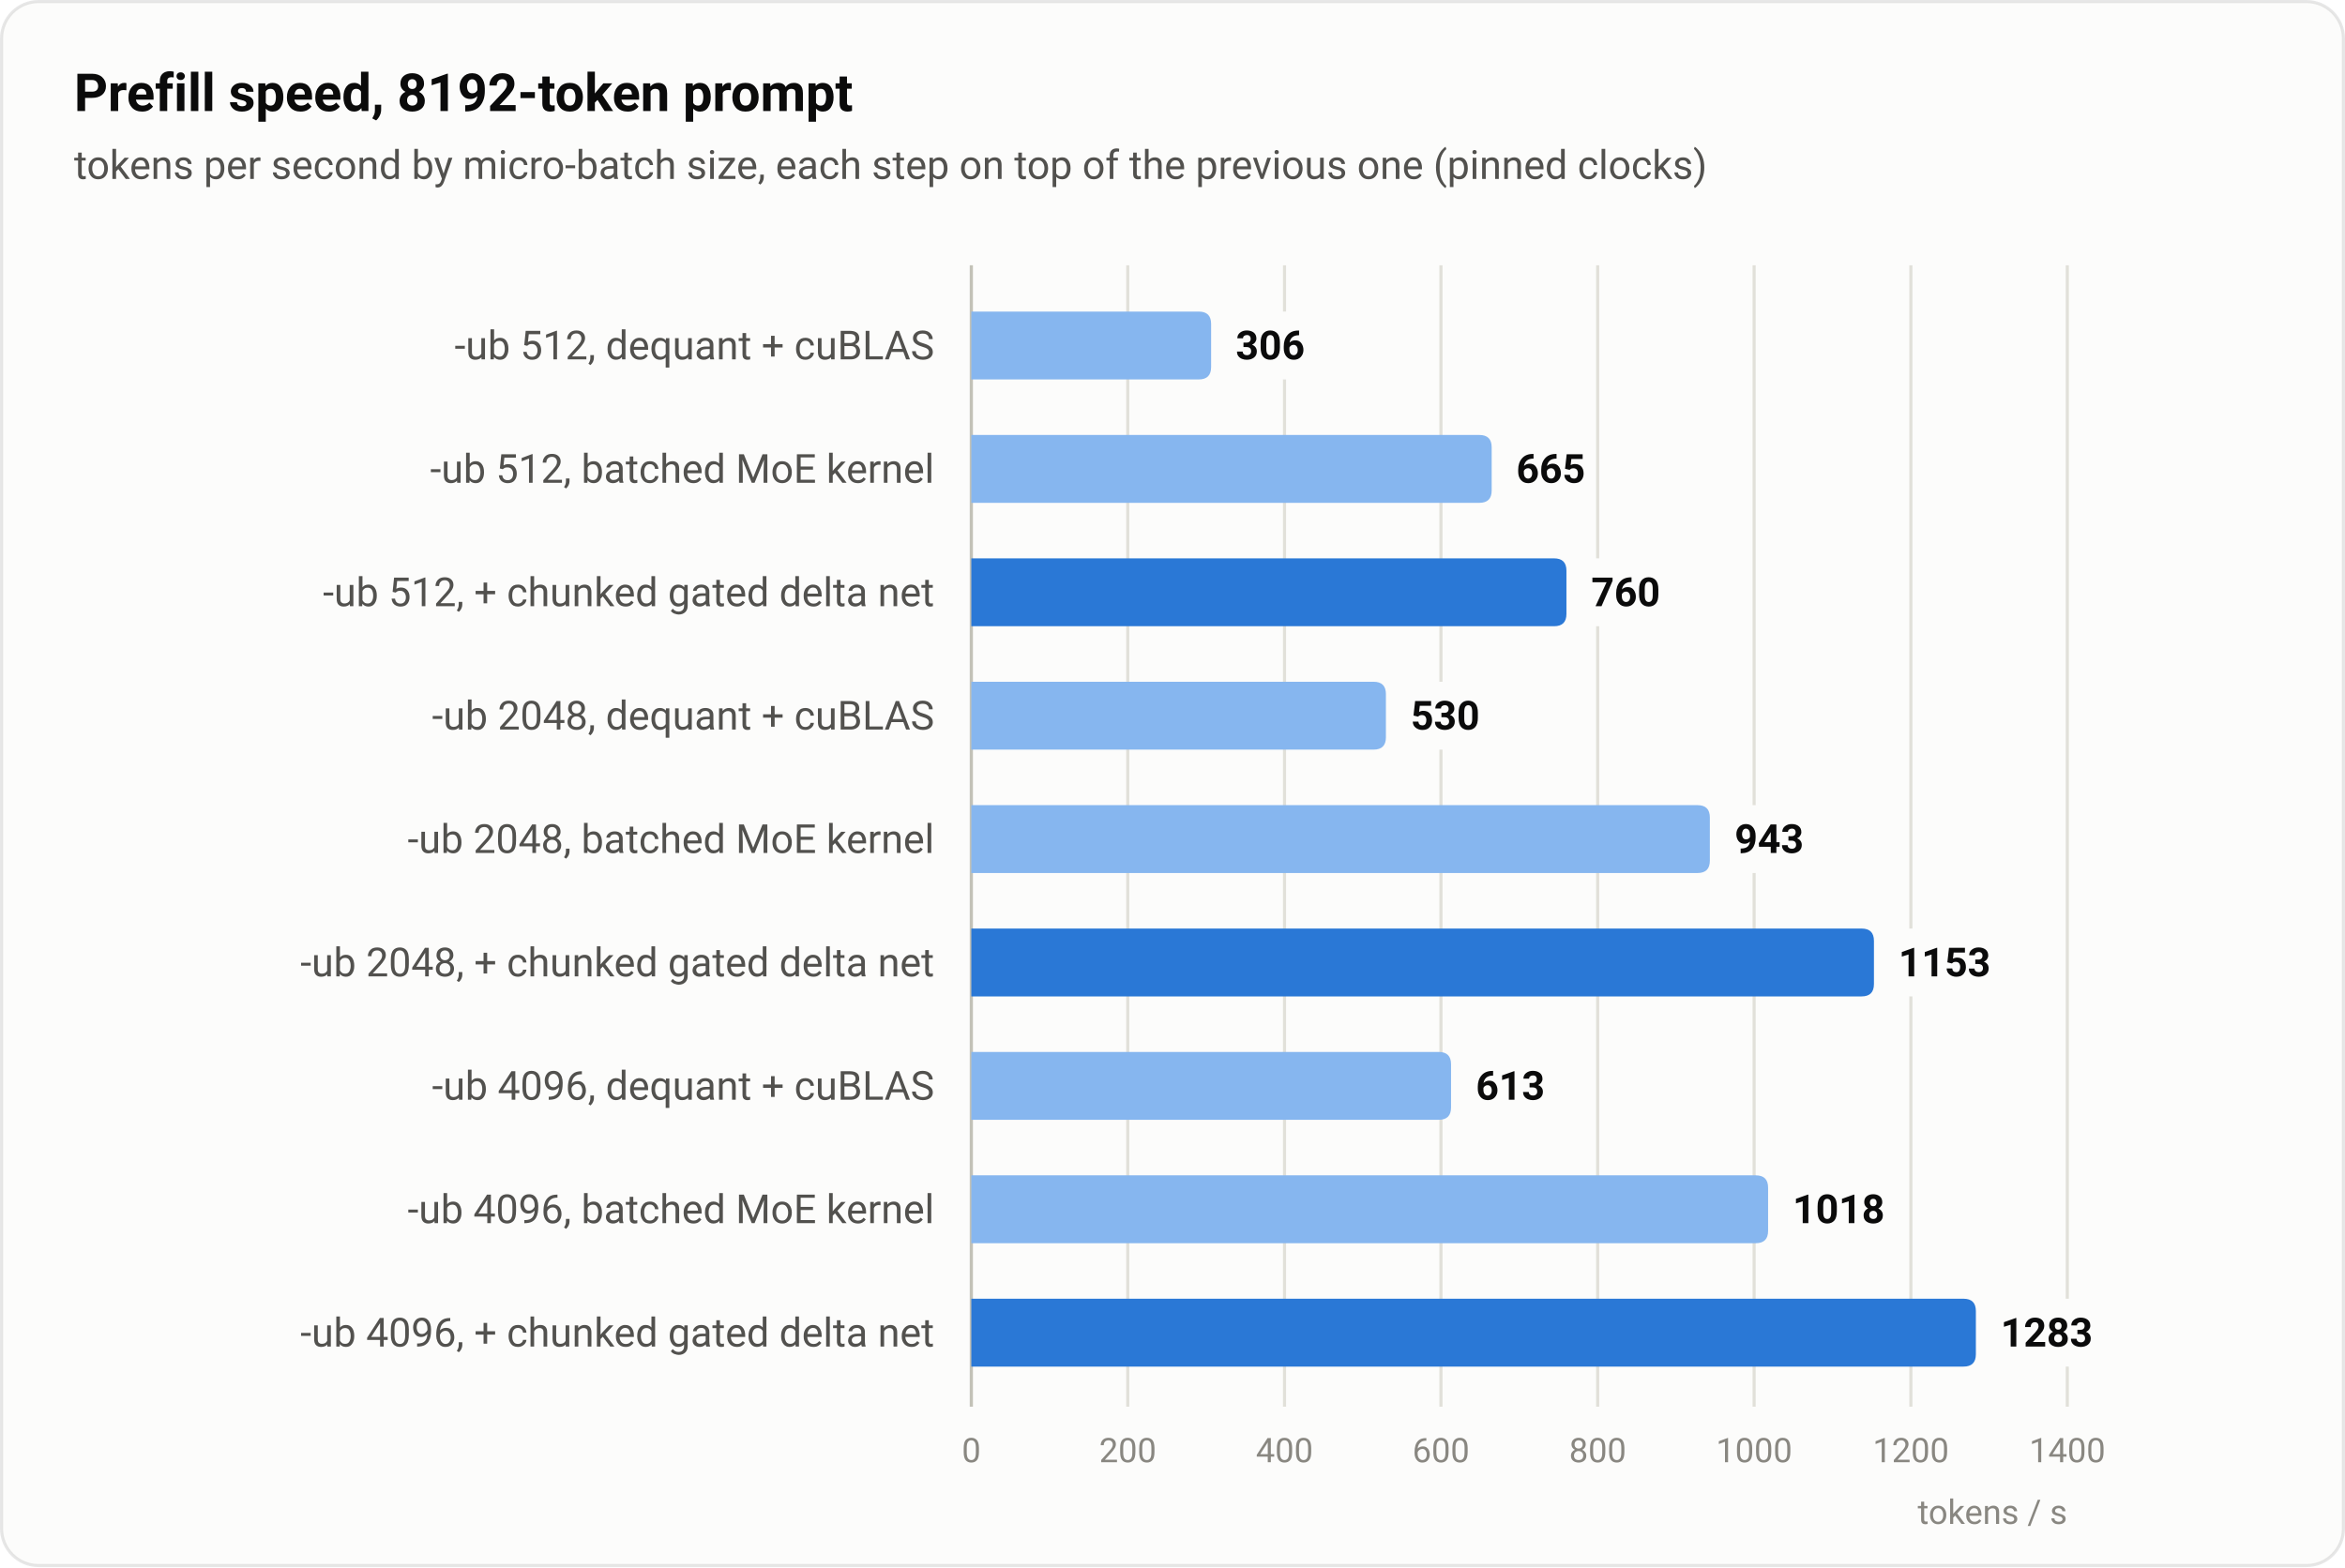
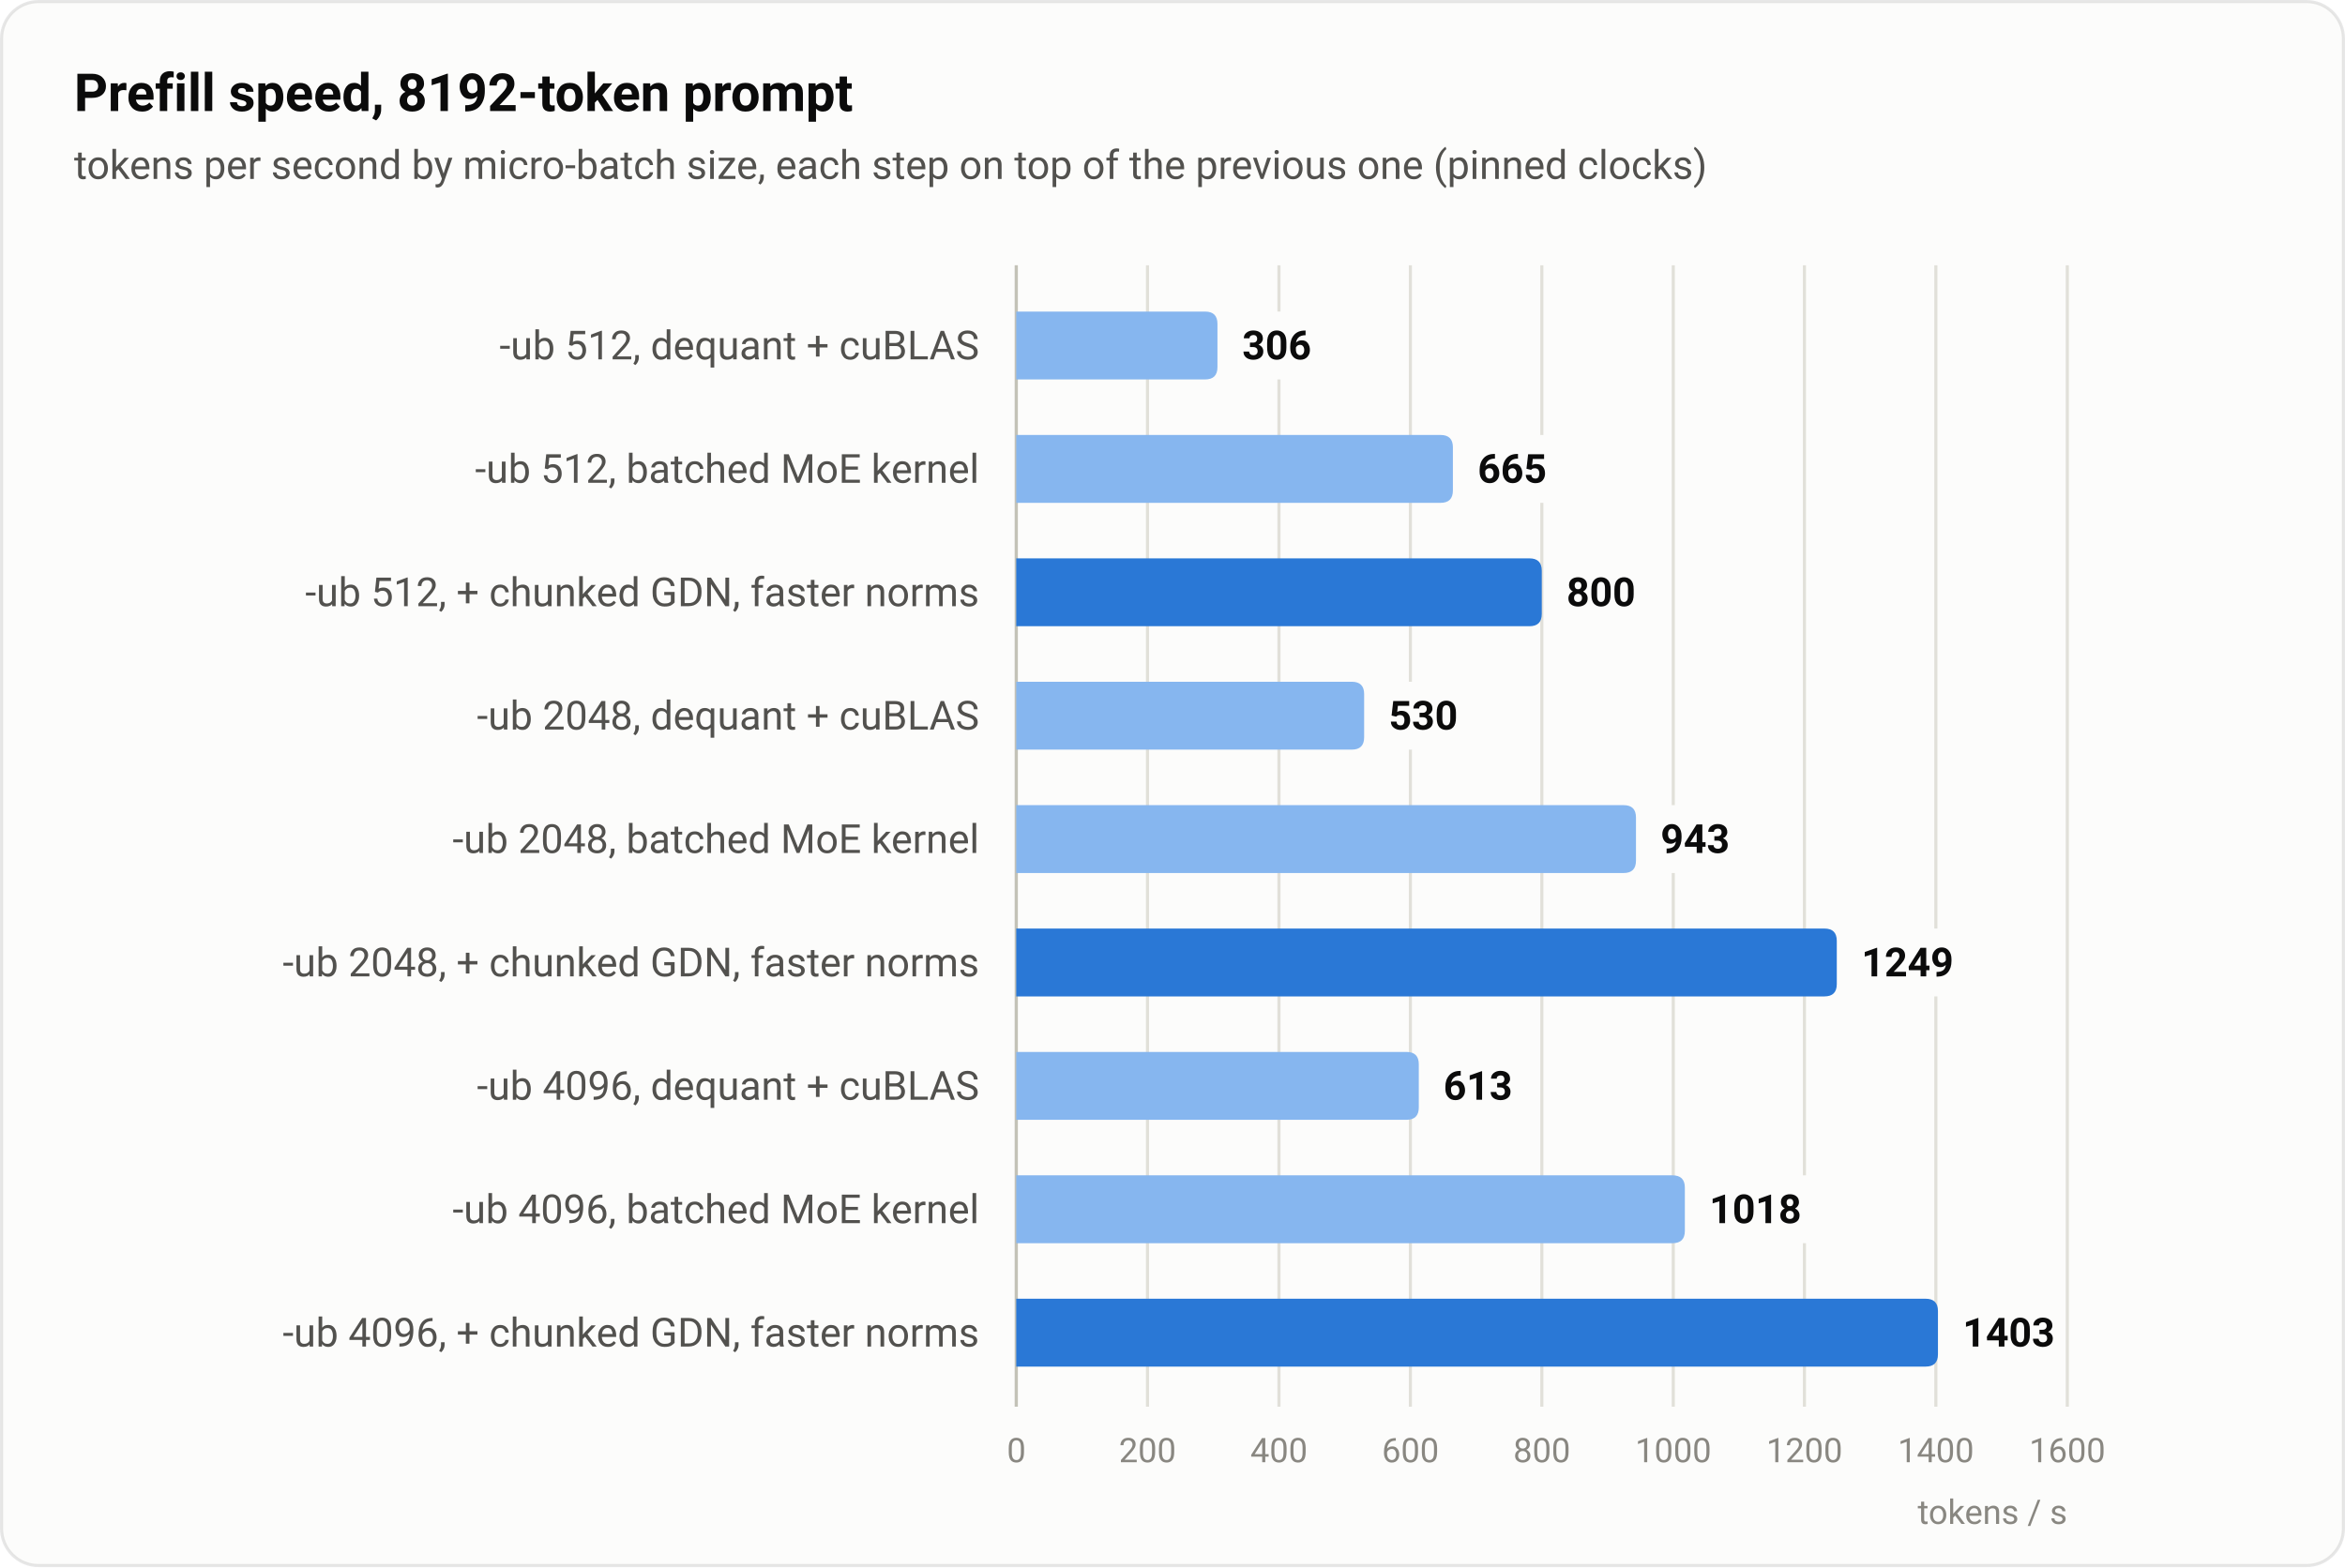
<svg xmlns="http://www.w3.org/2000/svg" width="760" height="508" viewBox="0 0 760 508" font-family="system-ui, -apple-system, Segoe UI, Roboto, sans-serif" role="img" aria-label="Prefill speed, 8192-token prompt">
  <rect x="0.5" y="0.5" width="759" height="507" rx="12" fill="#fcfcfb" stroke="rgba(11,11,11,0.10)" />
  <text x="24" y="36" font-size="17" font-weight="600" fill="#0b0b0b">Prefill speed, 8192-token prompt</text>
  <text x="24" y="58" font-size="13" fill="#52514e">tokens per second by micro-batch size, each step on top of the previous one (pinned clocks)</text>
-   <line x1="314.8" y1="86" x2="314.8" y2="456" stroke="#e1e0d9" stroke-width="1" />
-   <text x="314.8" y="474" font-size="11" fill="#898781" text-anchor="middle">0</text>
-   <line x1="365.5" y1="86" x2="365.5" y2="456" stroke="#e1e0d9" stroke-width="1" />
-   <text x="365.5" y="474" font-size="11" fill="#898781" text-anchor="middle">200</text>
-   <line x1="416.3" y1="86" x2="416.3" y2="456" stroke="#e1e0d9" stroke-width="1" />
-   <text x="416.3" y="474" font-size="11" fill="#898781" text-anchor="middle">400</text>
-   <line x1="467.0" y1="86" x2="467.0" y2="456" stroke="#e1e0d9" stroke-width="1" />
-   <text x="467.0" y="474" font-size="11" fill="#898781" text-anchor="middle">600</text>
-   <line x1="517.8" y1="86" x2="517.8" y2="456" stroke="#e1e0d9" stroke-width="1" />
-   <text x="517.8" y="474" font-size="11" fill="#898781" text-anchor="middle">800</text>
-   <line x1="568.5" y1="86" x2="568.5" y2="456" stroke="#e1e0d9" stroke-width="1" />
-   <text x="568.5" y="474" font-size="11" fill="#898781" text-anchor="middle">1000</text>
-   <line x1="619.3" y1="86" x2="619.3" y2="456" stroke="#e1e0d9" stroke-width="1" />
-   <text x="619.3" y="474" font-size="11" fill="#898781" text-anchor="middle">1200</text>
+   <line x1="329.4" y1="86" x2="329.4" y2="456" stroke="#e1e0d9" stroke-width="1" />
+   <text x="329.4" y="474" font-size="11" fill="#898781" text-anchor="middle">0</text>
+   <line x1="371.9" y1="86" x2="371.9" y2="456" stroke="#e1e0d9" stroke-width="1" />
+   <text x="371.9" y="474" font-size="11" fill="#898781" text-anchor="middle">200</text>
+   <line x1="414.5" y1="86" x2="414.5" y2="456" stroke="#e1e0d9" stroke-width="1" />
+   <text x="414.5" y="474" font-size="11" fill="#898781" text-anchor="middle">400</text>
+   <line x1="457.1" y1="86" x2="457.1" y2="456" stroke="#e1e0d9" stroke-width="1" />
+   <text x="457.1" y="474" font-size="11" fill="#898781" text-anchor="middle">600</text>
+   <line x1="499.7" y1="86" x2="499.7" y2="456" stroke="#e1e0d9" stroke-width="1" />
+   <text x="499.7" y="474" font-size="11" fill="#898781" text-anchor="middle">800</text>
+   <line x1="542.3" y1="86" x2="542.3" y2="456" stroke="#e1e0d9" stroke-width="1" />
+   <text x="542.3" y="474" font-size="11" fill="#898781" text-anchor="middle">1000</text>
+   <line x1="584.8" y1="86" x2="584.8" y2="456" stroke="#e1e0d9" stroke-width="1" />
+   <text x="584.8" y="474" font-size="11" fill="#898781" text-anchor="middle">1200</text>
+   <line x1="627.4" y1="86" x2="627.4" y2="456" stroke="#e1e0d9" stroke-width="1" />
+   <text x="627.4" y="474" font-size="11" fill="#898781" text-anchor="middle">1400</text>
  <line x1="670.0" y1="86" x2="670.0" y2="456" stroke="#e1e0d9" stroke-width="1" />
-   <text x="670.0" y="474" font-size="11" fill="#898781" text-anchor="middle">1400</text>
-   <line x1="314.8" y1="86" x2="314.8" y2="456" stroke="#c3c2b7" stroke-width="1" />
+   <text x="670.0" y="474" font-size="11" fill="#898781" text-anchor="middle">1600</text>
+   <line x1="329.36" y1="86" x2="329.36" y2="456" stroke="#c3c2b7" stroke-width="1" />
  <text x="670" y="494" font-size="11" fill="#898781" text-anchor="end">tokens / s</text>
  <g fill="#86b6ef">
-     <path d="M314.8,101.0 H388.513 Q392.513,101.0 392.513,105.0 V119.0 Q392.513,123.0 388.513,123.0 H314.8 Z" />
+     <path d="M329.36,101.0 H390.571 Q394.571,101.0 394.571,105.0 V119.0 Q394.571,123.0 390.571,123.0 H329.36 Z" />
  </g>
-   <text x="302.8" y="116.5" font-size="13" fill="#52514e" text-anchor="end">-ub 512, dequant + cuBLAS</text>
-   <rect x="395.5" y="101.0" width="29.8" height="22" fill="#fcfcfb" />
-   <text x="400.5" y="116.5" font-size="13" font-weight="600" fill="#0b0b0b" stroke="#fcfcfb" stroke-width="5" stroke-linejoin="round" paint-order="stroke">306</text>
+   <text x="317.36" y="116.5" font-size="13" fill="#52514e" text-anchor="end">-ub 512, dequant + cuBLAS</text>
+   <rect x="397.6" y="101.0" width="29.8" height="22" fill="#fcfcfb" />
+   <text x="402.6" y="116.5" font-size="13" font-weight="600" fill="#0b0b0b" stroke="#fcfcfb" stroke-width="5" stroke-linejoin="round" paint-order="stroke">306</text>
  <g fill="#86b6ef">
-     <path d="M314.8,141.0 H479.444 Q483.444,141.0 483.444,145.0 V159.0 Q483.444,163.0 479.444,163.0 H314.8 Z" />
+     <path d="M329.36,141.0 H466.875 Q470.875,141.0 470.875,145.0 V159.0 Q470.875,163.0 466.875,163.0 H329.36 Z" />
  </g>
-   <text x="302.8" y="156.5" font-size="13" fill="#52514e" text-anchor="end">-ub 512, batched MoE kernel</text>
-   <rect x="486.4" y="141.0" width="29.8" height="22" fill="#fcfcfb" />
-   <text x="491.4" y="156.5" font-size="13" font-weight="600" fill="#0b0b0b" stroke="#fcfcfb" stroke-width="5" stroke-linejoin="round" paint-order="stroke">665</text>
+   <text x="317.36" y="156.5" font-size="13" fill="#52514e" text-anchor="end">-ub 512, batched MoE kernel</text>
+   <rect x="473.9" y="141.0" width="29.8" height="22" fill="#fcfcfb" />
+   <text x="478.9" y="156.5" font-size="13" font-weight="600" fill="#0b0b0b" stroke="#fcfcfb" stroke-width="5" stroke-linejoin="round" paint-order="stroke">665</text>
  <g fill="#2a78d6">
-     <path d="M314.8,181.0 H503.674 Q507.674,181.0 507.674,185.0 V199.0 Q507.674,203.0 503.674,203.0 H314.8 Z" />
+     <path d="M329.36,181.0 H495.68 Q499.68,181.0 499.68,185.0 V199.0 Q499.68,203.0 495.68,203.0 H329.36 Z" />
  </g>
-   <text x="302.8" y="196.5" font-size="13" fill="#52514e" text-anchor="end">-ub 512, + chunked gated delta net</text>
-   <rect x="510.7" y="181.0" width="29.8" height="22" fill="#fcfcfb" />
-   <text x="515.7" y="196.5" font-size="13" font-weight="600" fill="#0b0b0b" stroke="#fcfcfb" stroke-width="5" stroke-linejoin="round" paint-order="stroke">760</text>
+   <text x="317.36" y="196.5" font-size="13" fill="#52514e" text-anchor="end">-ub 512, + chunked GDN, faster norms</text>
+   <rect x="502.7" y="181.0" width="29.8" height="22" fill="#fcfcfb" />
+   <text x="507.7" y="196.5" font-size="13" font-weight="600" fill="#0b0b0b" stroke="#fcfcfb" stroke-width="5" stroke-linejoin="round" paint-order="stroke">800</text>
  <g fill="#86b6ef">
-     <path d="M314.8,221.0 H445.167 Q449.167,221.0 449.167,225.0 V239.0 Q449.167,243.0 445.167,243.0 H314.8 Z" />
+     <path d="M329.36,221.0 H438.112 Q442.112,221.0 442.112,225.0 V239.0 Q442.112,243.0 438.112,243.0 H329.36 Z" />
  </g>
-   <text x="302.8" y="236.5" font-size="13" fill="#52514e" text-anchor="end">-ub 2048, dequant + cuBLAS</text>
-   <rect x="452.2" y="221.0" width="29.8" height="22" fill="#fcfcfb" />
-   <text x="457.2" y="236.5" font-size="13" font-weight="600" fill="#0b0b0b" stroke="#fcfcfb" stroke-width="5" stroke-linejoin="round" paint-order="stroke">530</text>
+   <text x="317.36" y="236.5" font-size="13" fill="#52514e" text-anchor="end">-ub 2048, dequant + cuBLAS</text>
+   <rect x="445.1" y="221.0" width="29.8" height="22" fill="#fcfcfb" />
+   <text x="450.1" y="236.5" font-size="13" font-weight="600" fill="#0b0b0b" stroke="#fcfcfb" stroke-width="5" stroke-linejoin="round" paint-order="stroke">530</text>
  <g fill="#86b6ef">
-     <path d="M314.8,261.0 H550.154 Q554.154,261.0 554.154,265.0 V279.0 Q554.154,283.0 550.154,283.0 H314.8 Z" />
+     <path d="M329.36,261.0 H526.21 Q530.21,261.0 530.21,265.0 V279.0 Q530.21,283.0 526.21,283.0 H329.36 Z" />
  </g>
-   <text x="302.8" y="276.5" font-size="13" fill="#52514e" text-anchor="end">-ub 2048, batched MoE kernel</text>
-   <rect x="557.2" y="261.0" width="29.8" height="22" fill="#fcfcfb" />
-   <text x="562.2" y="276.5" font-size="13" font-weight="600" fill="#0b0b0b" stroke="#fcfcfb" stroke-width="5" stroke-linejoin="round" paint-order="stroke">943</text>
+   <text x="317.36" y="276.5" font-size="13" fill="#52514e" text-anchor="end">-ub 2048, batched MoE kernel</text>
+   <rect x="533.2" y="261.0" width="29.8" height="22" fill="#fcfcfb" />
+   <text x="538.2" y="276.5" font-size="13" font-weight="600" fill="#0b0b0b" stroke="#fcfcfb" stroke-width="5" stroke-linejoin="round" paint-order="stroke">943</text>
  <g fill="#2a78d6">
-     <path d="M314.8,301.0 H603.333 Q607.333,301.0 607.333,305.0 V319.0 Q607.333,323.0 603.333,323.0 H314.8 Z" />
+     <path d="M329.36,301.0 H591.293 Q595.293,301.0 595.293,305.0 V319.0 Q595.293,323.0 591.293,323.0 H329.36 Z" />
  </g>
-   <text x="302.8" y="316.5" font-size="13" fill="#52514e" text-anchor="end">-ub 2048, + chunked gated delta net</text>
-   <rect x="610.3" y="301.0" width="37.1" height="22" fill="#fcfcfb" />
-   <text x="615.3" y="316.5" font-size="13" font-weight="600" fill="#0b0b0b" stroke="#fcfcfb" stroke-width="5" stroke-linejoin="round" paint-order="stroke">1153</text>
+   <text x="317.36" y="316.5" font-size="13" fill="#52514e" text-anchor="end">-ub 2048, + chunked GDN, faster norms</text>
+   <rect x="598.3" y="301.0" width="37.1" height="22" fill="#fcfcfb" />
+   <text x="603.3" y="316.5" font-size="13" font-weight="600" fill="#0b0b0b" stroke="#fcfcfb" stroke-width="5" stroke-linejoin="round" paint-order="stroke">1249</text>
  <g fill="#86b6ef">
-     <path d="M314.8,341.0 H466.276 Q470.276,341.0 470.276,345.0 V359.0 Q470.276,363.0 466.276,363.0 H314.8 Z" />
+     <path d="M329.36,341.0 H455.825 Q459.825,341.0 459.825,345.0 V359.0 Q459.825,363.0 455.825,363.0 H329.36 Z" />
  </g>
-   <text x="302.8" y="356.5" font-size="13" fill="#52514e" text-anchor="end">-ub 4096, dequant + cuBLAS</text>
-   <rect x="473.3" y="341.0" width="29.8" height="22" fill="#fcfcfb" />
-   <text x="478.3" y="356.5" font-size="13" font-weight="600" fill="#0b0b0b" stroke="#fcfcfb" stroke-width="5" stroke-linejoin="round" paint-order="stroke">613</text>
+   <text x="317.36" y="356.5" font-size="13" fill="#52514e" text-anchor="end">-ub 4096, dequant + cuBLAS</text>
+   <rect x="462.8" y="341.0" width="29.8" height="22" fill="#fcfcfb" />
+   <text x="467.8" y="356.5" font-size="13" font-weight="600" fill="#0b0b0b" stroke="#fcfcfb" stroke-width="5" stroke-linejoin="round" paint-order="stroke">613</text>
  <g fill="#86b6ef">
-     <path d="M314.8,381.0 H569.03 Q573.03,381.0 573.03,385.0 V399.0 Q573.03,403.0 569.03,403.0 H314.8 Z" />
+     <path d="M329.36,381.0 H542.05 Q546.05,381.0 546.05,385.0 V399.0 Q546.05,403.0 542.05,403.0 H329.36 Z" />
  </g>
-   <text x="302.8" y="396.5" font-size="13" fill="#52514e" text-anchor="end">-ub 4096, batched MoE kernel</text>
-   <rect x="576.0" y="381.0" width="37.1" height="22" fill="#fcfcfb" />
-   <text x="581.0" y="396.5" font-size="13" font-weight="600" fill="#0b0b0b" stroke="#fcfcfb" stroke-width="5" stroke-linejoin="round" paint-order="stroke">1018</text>
+   <text x="317.36" y="396.5" font-size="13" fill="#52514e" text-anchor="end">-ub 4096, batched MoE kernel</text>
+   <rect x="549.0" y="381.0" width="37.1" height="22" fill="#fcfcfb" />
+   <text x="554.0" y="396.5" font-size="13" font-weight="600" fill="#0b0b0b" stroke="#fcfcfb" stroke-width="5" stroke-linejoin="round" paint-order="stroke">1018</text>
  <g fill="#2a78d6">
-     <path d="M314.8,421.0 H636.366 Q640.366,421.0 640.366,425.0 V439.0 Q640.366,443.0 636.366,443.0 H314.8 Z" />
+     <path d="M329.36,421.0 H624.08 Q628.08,421.0 628.08,425.0 V439.0 Q628.08,443.0 624.08,443.0 H329.36 Z" />
  </g>
-   <text x="302.8" y="436.5" font-size="13" fill="#52514e" text-anchor="end">-ub 4096, + chunked gated delta net</text>
-   <rect x="643.4" y="421.0" width="37.1" height="22" fill="#fcfcfb" />
-   <text x="648.4" y="436.5" font-size="13" font-weight="600" fill="#0b0b0b" stroke="#fcfcfb" stroke-width="5" stroke-linejoin="round" paint-order="stroke">1283</text>
+   <text x="317.36" y="436.5" font-size="13" fill="#52514e" text-anchor="end">-ub 4096, + chunked GDN, faster norms</text>
+   <rect x="631.1" y="421.0" width="37.1" height="22" fill="#fcfcfb" />
+   <text x="636.1" y="436.5" font-size="13" font-weight="600" fill="#0b0b0b" stroke="#fcfcfb" stroke-width="5" stroke-linejoin="round" paint-order="stroke">1403</text>
</svg>
